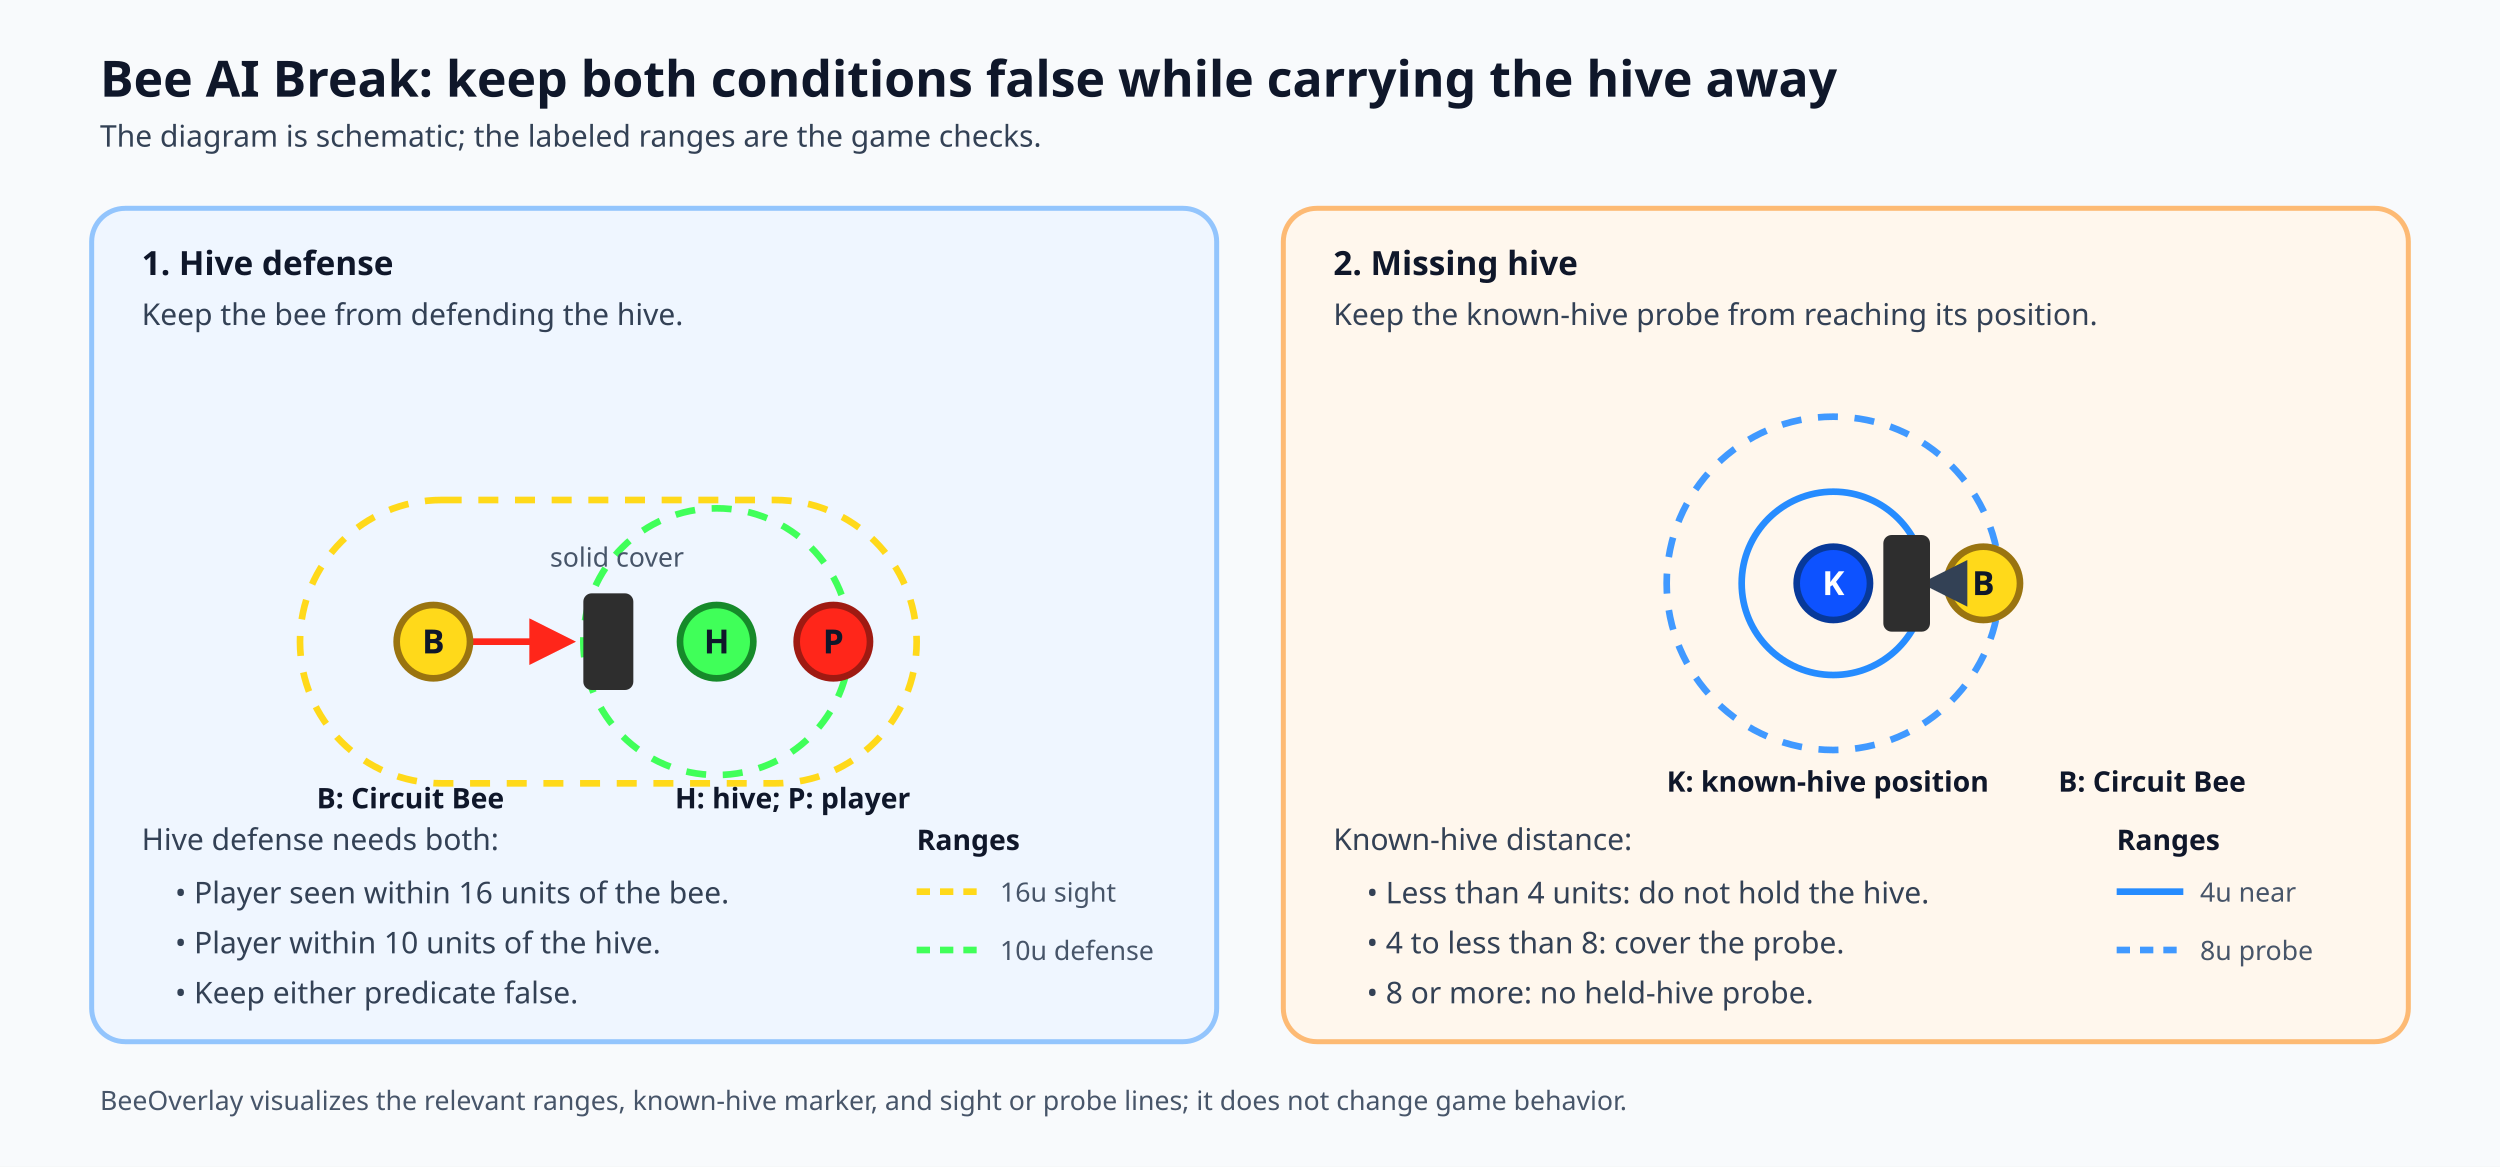
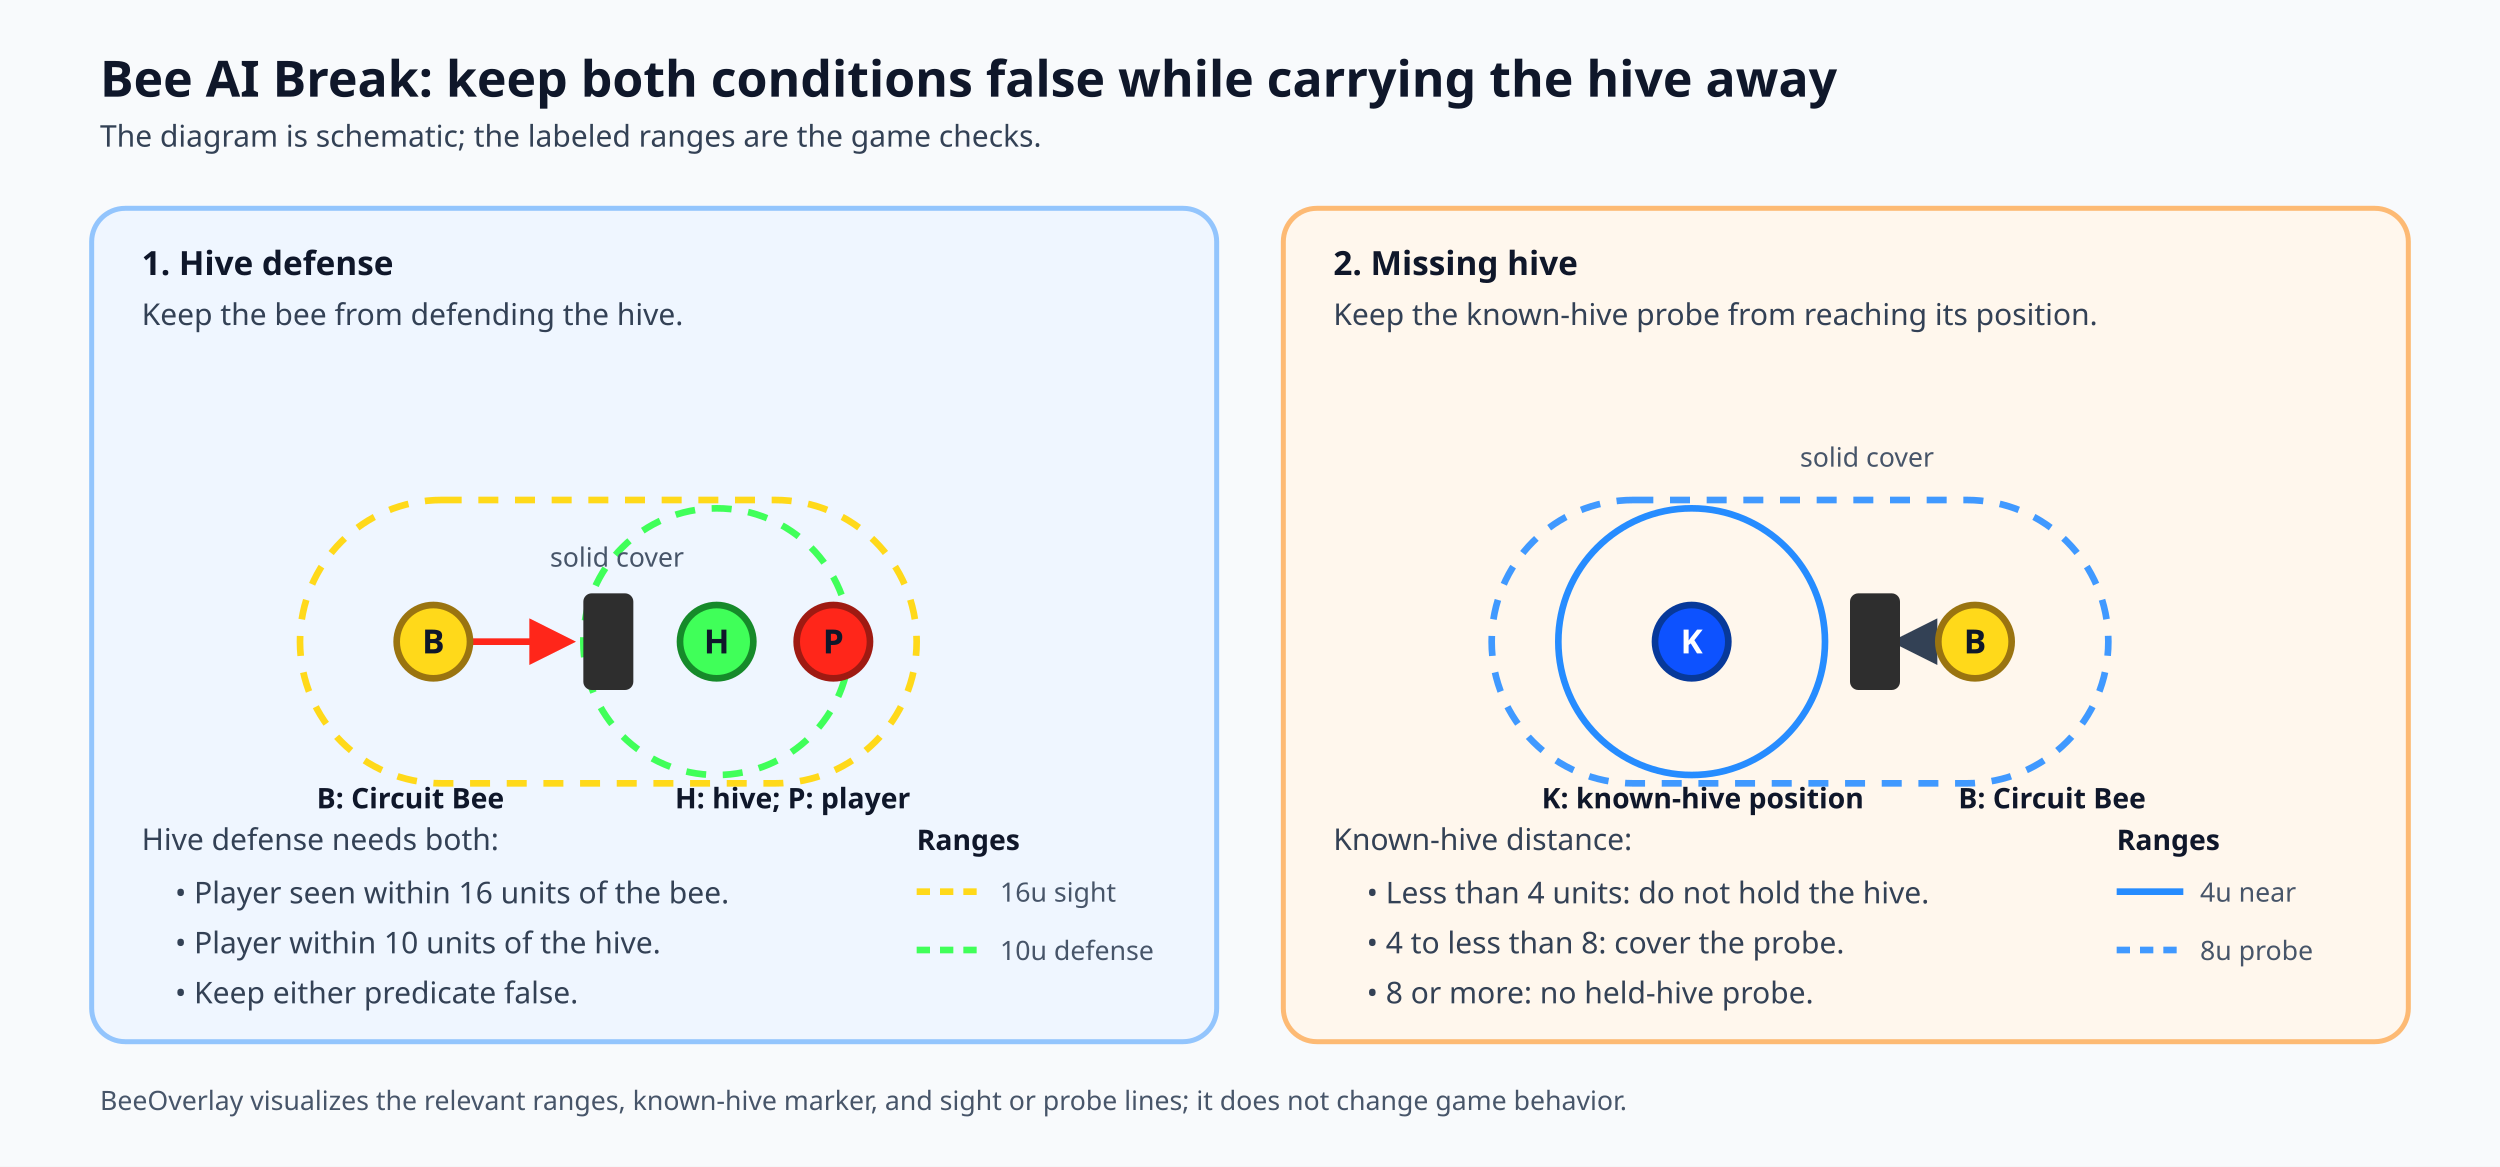
<svg xmlns="http://www.w3.org/2000/svg" width="1500" height="700" viewBox="0 0 1500 700" role="img" aria-labelledby="title desc">
  <defs>
    <marker id="arrow" viewBox="0 0 10 10" refX="8" refY="5" markerWidth="7" markerHeight="7" orient="auto-start-reverse">
      <path d="M 0 0 L 10 5 L 0 10 z" fill="#334155" />
    </marker>
    <marker id="sight-arrow" viewBox="0 0 10 10" refX="8" refY="5" markerWidth="7" markerHeight="7" orient="auto-start-reverse">
      <path d="M 0 0 L 10 5 L 0 10 z" fill="#FF261A" />
    </marker>
    <style>
      .heading { font: 700 30px sans-serif; fill: #0f172a; }
      .subheading { font: 700 20px sans-serif; fill: #0f172a; }
      .body { font: 18px sans-serif; fill: #334155; }
      .small { font: 16px sans-serif; fill: #475569; }
      .label { font: 700 17px sans-serif; fill: #0f172a; }
      .marker { font: 700 20px sans-serif; fill: #0f172a; text-anchor: middle; dominant-baseline: middle; }
      .marker-light { font: 700 20px sans-serif; fill: #ffffff; text-anchor: middle; dominant-baseline: middle; }
    </style>
  </defs>
  <rect width="1500" height="700" fill="#f8fafc" />
  <text x="60" y="58" class="heading">Bee AI Break: keep both conditions false while carrying the hive away</text>
  <text x="60" y="88" class="body">The diagram is schematic; the labeled ranges are the game checks.</text>
  <rect x="55" y="125" width="675" height="500" rx="20" fill="#eff6ff" stroke="#93c5fd" stroke-width="3" />
  <text x="85" y="165" class="subheading">1. Hive defense</text>
  <text x="85" y="195" class="body">Keep the bee from defending the hive.</text>
  <rect x="180" y="300" width="370" height="170" rx="85" fill="none" stroke="#FFD91A" stroke-width="4" stroke-dasharray="12 10" />
  <circle cx="430" cy="385" r="80" fill="none" stroke="#40FF59" stroke-width="4" stroke-dasharray="12 10" />
  <path d="M 282 385 H 340" fill="none" stroke="#FF261A" stroke-width="4" marker-end="url(#sight-arrow)" />
  <rect x="350" y="356" width="30" height="58" rx="5" fill="#2E2E2E" />
  <text x="330" y="340" class="small">solid cover</text>
  <circle cx="260" cy="385" r="22" fill="#FFD91A" stroke="#9A7410" stroke-width="4" />
  <text x="260" y="385" class="marker">B</text>
  <circle cx="430" cy="385" r="22" fill="#40FF59" stroke="#168A2A" stroke-width="4" />
  <text x="430" y="385" class="marker">H</text>
  <circle cx="500" cy="385" r="22" fill="#FF261A" stroke="#9F1A12" stroke-width="4" />
  <text x="500" y="385" class="marker">P</text>
  <text x="190" y="485" class="label">B: Circuit Bee</text>
  <text x="405" y="485" class="label">H: hive; P: player</text>
  <text x="85" y="510" class="body">Hive defense needs both:</text>
  <text x="105" y="542" class="body">• Player seen within 16 units of the bee.</text>
  <text x="105" y="572" class="body">• Player within 10 units of the hive.</text>
  <text x="105" y="602" class="body">• Keep either predicate false.</text>
  <text x="550" y="510" class="label">Ranges</text>
  <path d="M 550 535 H 590" fill="none" stroke="#FFD91A" stroke-width="4" stroke-dasharray="8 6" />
  <text x="600" y="541" class="small">16u sight</text>
  <path d="M 550 570 H 590" fill="none" stroke="#40FF59" stroke-width="4" stroke-dasharray="8 6" />
  <text x="600" y="576" class="small">10u defense</text>
  <rect x="770" y="125" width="675" height="500" rx="20" fill="#fff7ed" stroke="#fdba74" stroke-width="3" />
  <text x="800" y="165" class="subheading">2. Missing hive</text>
  <text x="800" y="195" class="body">Keep the known-hive probe from reaching its position.</text>
-   <circle cx="1100" cy="350" r="55" fill="none" stroke="#268CFF" stroke-width="4" />
-   <circle cx="1100" cy="350" r="100" fill="none" stroke="#4099FF" stroke-width="4" stroke-dasharray="12 10" />
-   <circle cx="1100" cy="350" r="22" fill="#0D52FF" stroke="#07399A" stroke-width="4" />
-   <text x="1100" y="350" class="marker-light">K</text>
-   <text x="1000" y="475" class="label">K: known-hive position</text>
-   <circle cx="1190" cy="350" r="22" fill="#FFD91A" stroke="#9A7410" stroke-width="4" />
-   <text x="1190" y="350" class="marker">B</text>
-   <text x="1235" y="475" class="label">B: Circuit Bee</text>
-   <path d="M 1168 350 H 1158" fill="none" stroke="#2E2E2E" stroke-width="4" stroke-dasharray="8 6" marker-end="url(#arrow)" />
-   <rect x="1130" y="321" width="28" height="58" rx="5" fill="#2E2E2E" />
+   <rect x="895" y="300" width="370" height="170" rx="85" fill="none" stroke="#4099FF" stroke-width="4" stroke-dasharray="12 10" />
+   <circle cx="1015" cy="385" r="80" fill="none" stroke="#268CFF" stroke-width="4" />
+   <text x="1080" y="280" class="small">solid cover</text>
+   <path d="M 1163 385 H 1140" fill="none" stroke="#2E2E2E" stroke-width="4" marker-end="url(#arrow)" />
+   <rect x="1110" y="356" width="30" height="58" rx="5" fill="#2E2E2E" />
+   <circle cx="1015" cy="385" r="22" fill="#0D52FF" stroke="#07399A" stroke-width="4" />
+   <text x="1015" y="385" class="marker-light">K</text>
+   <text x="925" y="485" class="label">K: known-hive position</text>
+   <circle cx="1185" cy="385" r="22" fill="#FFD91A" stroke="#9A7410" stroke-width="4" />
+   <text x="1185" y="385" class="marker">B</text>
+   <text x="1175" y="485" class="label">B: Circuit Bee</text>
  <text x="800" y="510" class="body">Known-hive distance:</text>
  <text x="820" y="542" class="body">• Less than 4 units: do not hold the hive.</text>
  <text x="820" y="572" class="body">• 4 to less than 8: cover the probe.</text>
  <text x="820" y="602" class="body">• 8 or more: no held-hive probe.</text>
  <text x="1270" y="510" class="label">Ranges</text>
  <path d="M 1270 535 H 1310" fill="none" stroke="#268CFF" stroke-width="4" />
  <text x="1320" y="541" class="small">4u near</text>
  <path d="M 1270 570 H 1310" fill="none" stroke="#4099FF" stroke-width="4" stroke-dasharray="8 6" />
  <text x="1320" y="576" class="small">8u probe</text>
  <text x="60" y="666" class="small">BeeOverlay visualizes the relevant ranges, known-hive marker, and sight or probe lines; it does not change game behavior.</text>
</svg>
